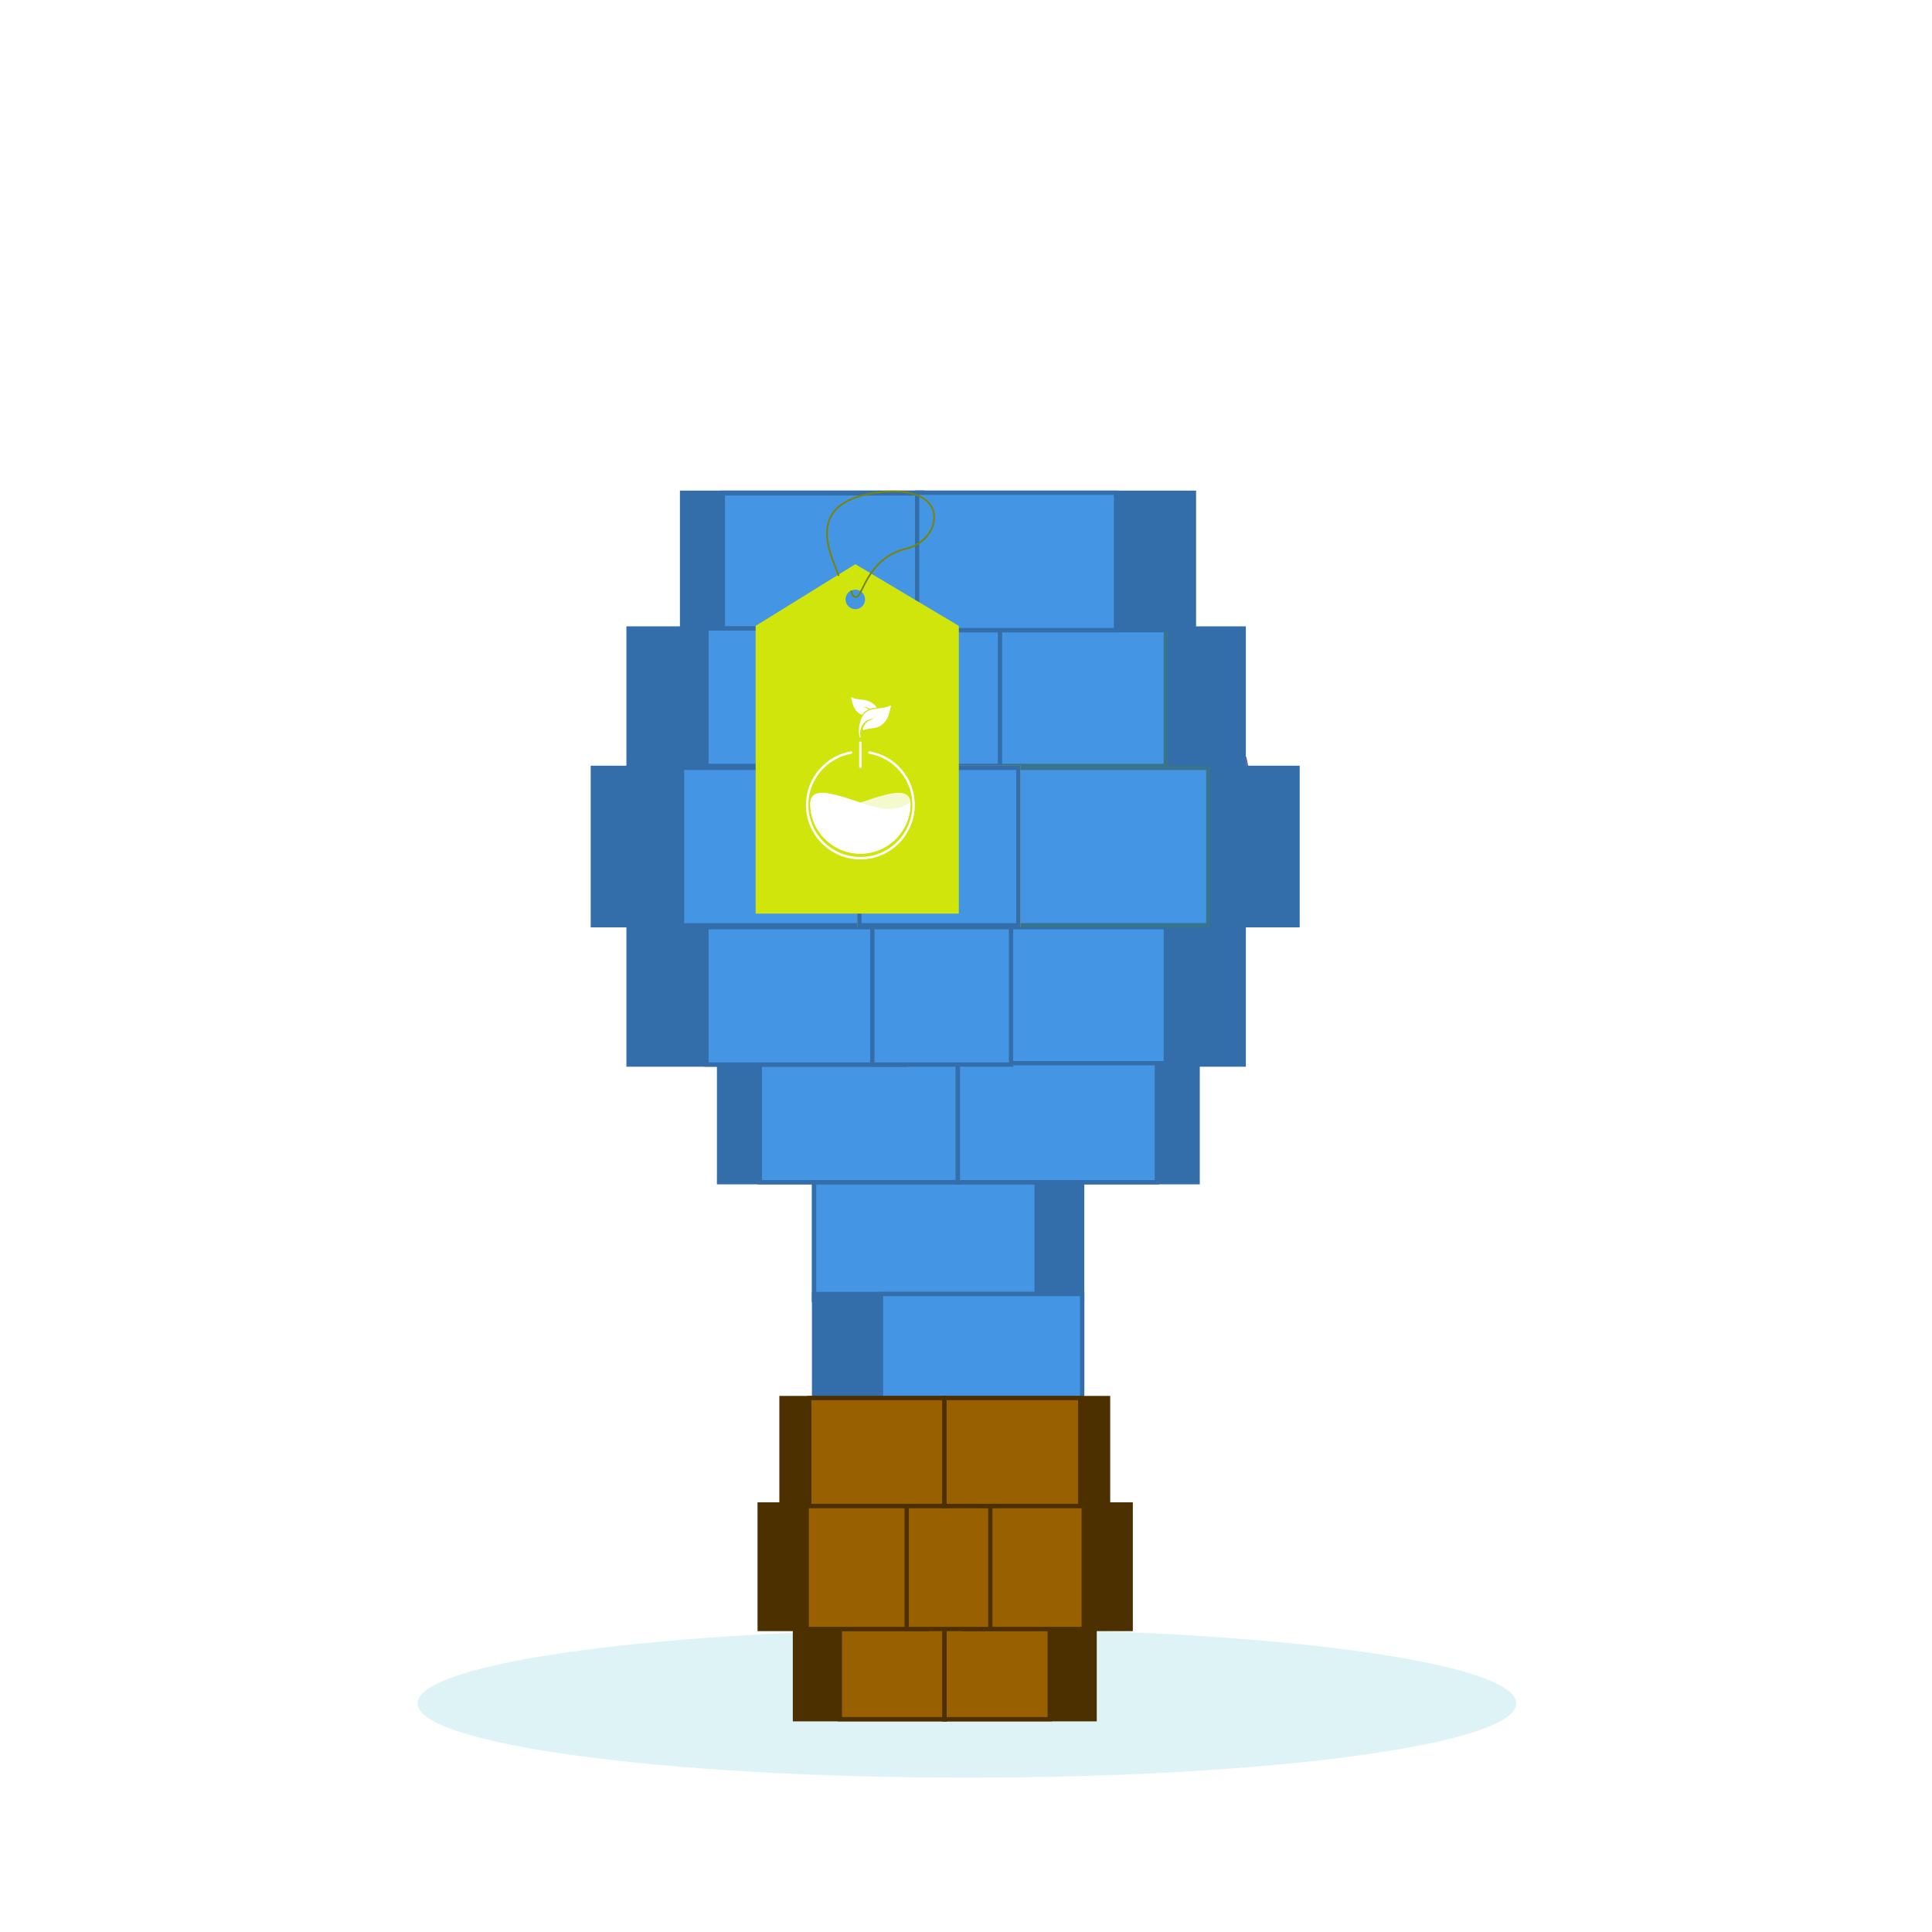
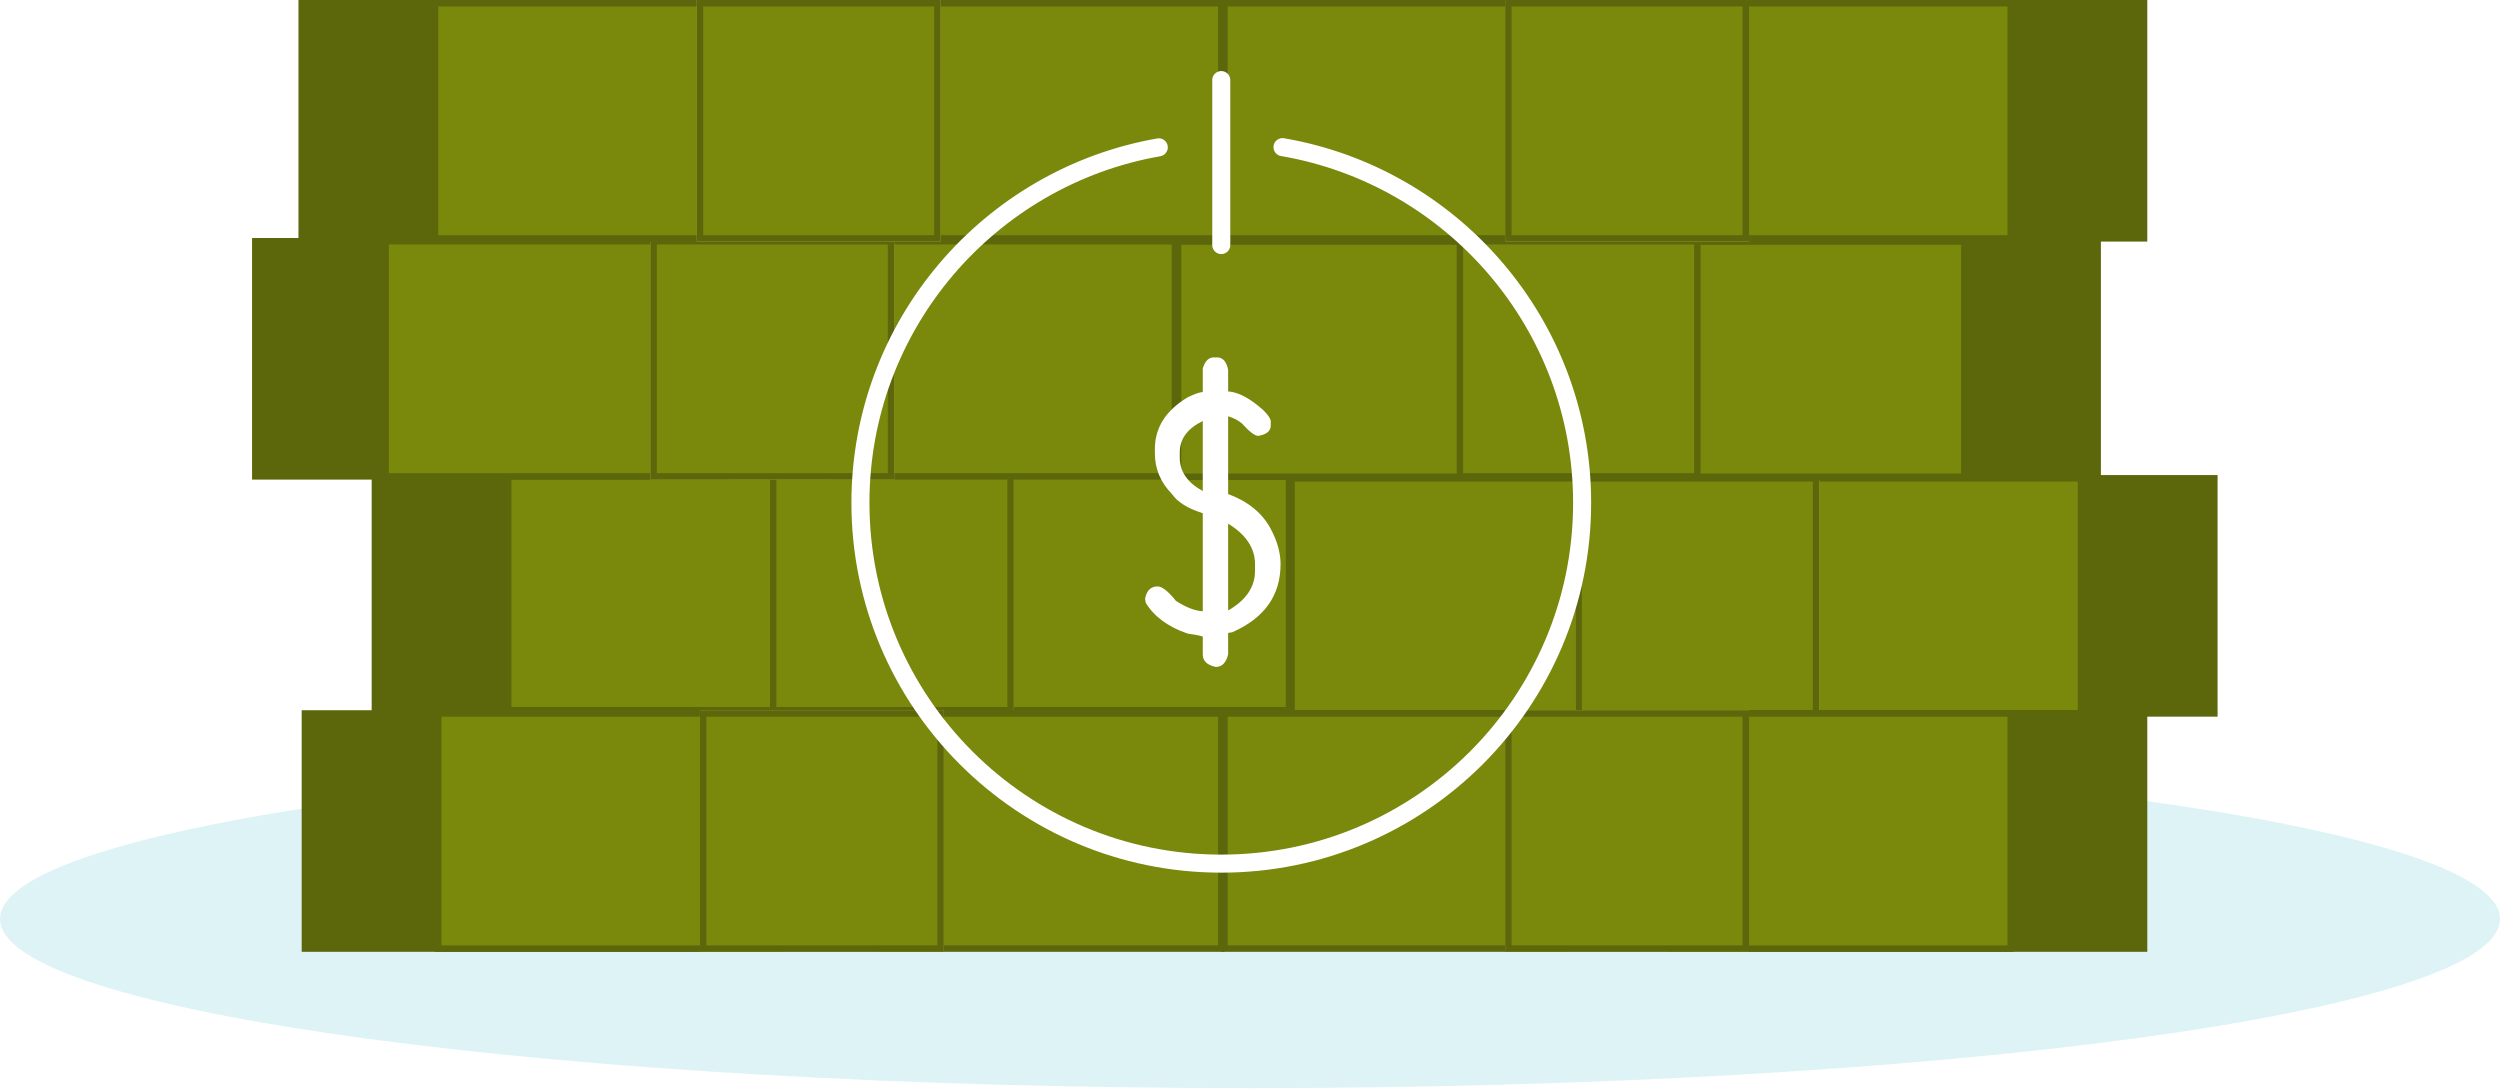
- <svg xmlns="http://www.w3.org/2000/svg" style="isolation:isolate" viewBox="0 0 600 600" width="600pt" height="600pt">
+ <svg xmlns="http://www.w3.org/2000/svg" style="isolation:isolate" viewBox="767 303.169 519.614 226.16" width="519.614pt" height="226.16pt">
  <defs>
-     <clipPath id="_clipPath_QlhQONmBJKr8RczPfuKHlnU9fPhlBUNI">
-       <rect width="600" height="600" />
+     <clipPath id="_clipPath_cwhJXPzHiC240OTmLHxCiZhlUUTUg30S">
+       <rect x="767" y="303.169" width="519.614" height="226.16" />
    </clipPath>
  </defs>
-   <g clip-path="url(#_clipPath_QlhQONmBJKr8RczPfuKHlnU9fPhlBUNI)">
-     <path d=" M 300.287 552.073 C 206.071 552.073 129.695 541.736 129.695 528.984 C 129.695 516.231 206.071 505.895 300.287 505.895 C 394.5 505.895 470.879 516.231 470.879 528.984 C 470.879 541.736 394.5 552.073 300.287 552.073" fill="rgb(221,243,246)" />
-     <path d=" M 324.375 242.405 L 388.583 242.405 L 387.085 235.043 L 322.877 235.043 L 324.375 242.405 Z " fill="rgb(108,98,183)" />
-     <path d=" M 348.76 189.032 L 284.552 189.032 L 286.045 181.668 L 350.252 181.668 L 348.76 189.032 Z " fill="rgb(135,129,200)" />
-     <path d=" M 337.913 242.405 L 273.705 242.405 L 275.203 235.043 L 339.411 235.043 L 337.913 242.405 Z " fill="rgb(135,129,200)" />
-     <path d=" M 327.069 295.781 L 262.863 295.781 L 264.36 288.42 L 328.564 288.42 L 327.069 295.781 Z " fill="rgb(135,129,200)" />
-     <path d=" M 316.228 349.157 L 252.019 349.157 L 253.516 341.797 L 317.728 341.797 L 316.228 349.157 Z " fill="rgb(135,129,200)" />
-     <path d=" M 336.075 383.447 L 336.075 403.688 L 252.823 403.688 L 252.823 366.725 L 336.075 366.725 L 336.075 383.447 Z " fill="rgb(51,110,170)" />
-     <path d=" M 253.489 403.021 L 335.408 403.021 L 335.408 367.392 L 253.489 367.392 L 253.489 403.021 Z  M 336.741 404.355 L 252.156 404.355 L 252.156 366.059 L 336.741 366.059 L 336.741 404.355 Z " fill="rgb(51,110,170)" />
-     <path d=" M 321.921 403.688 L 252.823 403.688 L 252.823 366.725 L 321.921 366.725 L 321.921 403.688 Z " fill="rgb(69,149,229)" />
-     <path d=" M 253.489 403.021 L 321.255 403.021 L 321.255 367.392 L 253.489 367.392 L 253.489 403.021 Z  M 322.588 404.355 L 252.156 404.355 L 252.156 366.059 L 322.588 366.059 L 322.588 404.355 Z " fill="rgb(51,110,170)" />
-     <path d=" M 223.311 367.148 L 297.775 367.148 L 297.775 330.187 L 223.311 330.187 L 223.311 367.148 Z " fill="rgb(51,110,170)" />
-     <path d=" M 223.977 366.481 L 297.108 366.481 L 297.108 330.853 L 223.977 330.853 L 223.977 366.481 Z  M 298.441 367.815 L 222.644 367.815 L 222.644 329.52 L 298.441 329.52 L 298.441 367.815 Z " fill="rgb(51,110,170)" />
-     <path d=" M 235.971 367.148 L 297.775 367.148 L 297.775 330.187 L 235.971 330.187 L 235.971 367.148 Z " fill="rgb(69,149,229)" />
-     <path d=" M 236.637 366.481 L 297.108 366.481 L 297.108 330.853 L 236.637 330.853 L 236.637 366.481 Z  M 298.441 367.815 L 235.304 367.815 L 235.304 329.52 L 298.441 329.52 L 298.441 367.815 Z " fill="rgb(51,110,170)" />
-     <path d=" M 195.204 330.609 L 281.165 330.609 L 281.165 287.94 L 195.204 287.94 L 195.204 330.609 Z " fill="rgb(51,110,170)" />
-     <path d=" M 195.871 329.943 L 280.499 329.943 L 280.499 288.607 L 195.871 288.607 L 195.871 329.943 Z  M 281.832 331.276 L 194.537 331.276 L 194.537 287.273 L 281.832 287.273 L 281.832 331.276 Z " fill="rgb(51,110,170)" />
-     <path d=" M 219.397 330.609 L 281.165 330.609 L 281.165 287.94 L 219.397 287.94 L 219.397 330.609 Z " fill="rgb(69,149,229)" />
-     <path d=" M 220.064 329.943 L 280.499 329.943 L 280.499 288.607 L 220.064 288.607 L 220.064 329.943 Z  M 281.832 331.276 L 218.731 331.276 L 218.731 287.273 L 281.832 287.273 L 281.832 331.276 Z " fill="rgb(51,110,170)" />
-     <path d=" M 386.247 330.609 L 300.287 330.609 L 300.287 287.94 L 386.247 287.94 L 386.247 330.609" fill="rgb(51,110,170)" />
-     <path d=" M 300.953 329.943 L 385.58 329.943 L 385.58 288.607 L 300.953 288.607 L 300.953 329.943 Z  M 386.913 331.276 L 299.62 331.276 L 299.62 287.273 L 386.913 287.273 L 386.913 331.276 Z " fill="rgb(51,110,170)" />
-     <path d=" M 362.053 330.609 L 300.287 330.609 L 300.287 287.94 L 362.053 287.94 L 362.053 330.609 Z " fill="rgb(69,149,229)" />
-     <path d=" M 300.953 329.943 L 361.387 329.943 L 361.387 288.607 L 300.953 288.607 L 300.953 329.943 Z  M 362.72 331.276 L 299.62 331.276 L 299.62 287.273 L 362.72 287.273 L 362.72 331.276 Z " fill="rgb(51,110,170)" />
-     <path d=" M 371.939 367.148 L 297.475 367.148 L 297.475 330.187 L 371.939 330.187 L 371.939 367.148 Z " fill="rgb(51,110,170)" />
-     <path d=" M 298.141 366.481 L 371.272 366.481 L 371.272 330.853 L 298.141 330.853 L 298.141 366.481 Z  M 372.605 367.815 L 296.808 367.815 L 296.808 329.52 L 372.605 329.52 L 372.605 367.815 Z " fill="rgb(51,110,170)" />
-     <path d=" M 359.277 367.148 L 297.475 367.148 L 297.475 330.187 L 359.277 330.187 L 359.277 367.148 Z " fill="rgb(69,149,229)" />
-     <path d=" M 298.141 366.481 L 358.611 366.481 L 358.611 330.853 L 298.141 330.853 L 298.141 366.481 Z  M 359.944 367.815 L 296.808 367.815 L 296.808 329.52 L 359.944 329.52 L 359.944 367.815 Z " fill="rgb(51,110,170)" />
-     <path d=" M 211.825 195.597 L 286.289 195.597 L 286.289 153.126 L 211.825 153.126 L 211.825 195.597 Z " fill="rgb(51,110,170)" />
-     <path d=" M 285.623 194.831 L 212.492 194.831 L 212.492 153.892 L 285.623 153.892 L 285.623 194.831 Z  M 211.159 196.363 L 286.956 196.363 L 286.956 152.36 L 211.159 152.36 L 211.159 196.363 Z " fill="rgb(51,110,170)" />
-     <path d=" M 224.487 195.597 L 286.289 195.597 L 286.289 153.126 L 224.487 153.126 L 224.487 195.597 Z " fill="rgb(69,149,229)" />
-     <path d=" M 285.623 194.831 L 225.153 194.831 L 225.153 153.892 L 285.623 153.892 L 285.623 194.831 Z  M 223.82 196.363 L 286.956 196.363 L 286.956 152.36 L 223.82 152.36 L 223.82 196.363 Z " fill="rgb(51,110,170)" />
-     <path d=" M 270.901 330.609 L 313.981 330.609 L 313.981 287.94 L 270.901 287.94 L 270.901 330.609" fill="rgb(69,149,229)" />
-     <path d=" M 271.568 329.943 L 313.315 329.943 L 313.315 288.607 L 271.568 288.607 L 271.568 329.943 Z  M 314.648 331.276 L 270.235 331.276 L 270.235 287.273 L 314.648 287.273 L 314.648 331.276 Z " fill="rgb(51,110,170)" />
-     <path d=" M 246.88 533.917 L 293.503 533.917 L 293.503 500.416 L 246.88 500.416 L 246.88 533.917 Z " fill="rgb(77,48,0)" />
-     <path d=" M 247.547 533.251 L 292.836 533.251 L 292.836 501.083 L 247.547 501.083 L 247.547 533.251 Z  M 294.169 534.584 L 246.213 534.584 L 246.213 499.749 L 294.169 499.749 L 294.169 534.584 Z " fill="rgb(77,48,0)" />
-     <path d=" M 260.827 533.917 L 293.488 533.917 L 293.488 500.416 L 260.827 500.416 L 260.827 533.917 Z " fill="rgb(153,96,0)" />
-     <path d=" M 261.493 533.251 L 292.821 533.251 L 292.821 501.083 L 261.493 501.083 L 261.493 533.251 Z  M 294.155 534.584 L 260.16 534.584 L 260.16 499.749 L 294.155 499.749 L 294.155 534.584 Z " fill="rgb(77,48,0)" />
-     <path d=" M 339.939 533.917 L 293.315 533.917 L 293.315 500.416 L 339.939 500.416 L 339.939 533.917 Z " fill="rgb(77,48,0)" />
-     <path d=" M 293.981 533.251 L 339.272 533.251 L 339.272 501.083 L 293.981 501.083 L 293.981 533.251 Z  M 340.605 534.584 L 292.648 534.584 L 292.648 499.749 L 340.605 499.749 L 340.605 534.584 Z " fill="rgb(77,48,0)" />
-     <path d=" M 325.989 533.917 L 293.329 533.917 L 293.329 500.416 L 325.989 500.416 L 325.989 533.917 Z " fill="rgb(153,96,0)" />
-     <path d=" M 293.996 533.251 L 325.323 533.251 L 325.323 501.083 L 293.996 501.083 L 293.996 533.251 Z  M 326.656 534.584 L 292.663 534.584 L 292.663 499.749 L 326.656 499.749 L 326.656 534.584 Z " fill="rgb(77,48,0)" />
-     <path d=" M 235.927 505.895 L 287.769 505.895 L 287.769 467.221 L 235.927 467.221 L 235.927 505.895 Z " fill="rgb(77,48,0)" />
-     <path d=" M 236.593 505.228 L 287.103 505.228 L 287.103 467.888 L 236.593 467.888 L 236.593 505.228 Z  M 288.436 506.561 L 235.26 506.561 L 235.26 466.555 L 288.436 466.555 L 288.436 506.561 Z " fill="rgb(77,48,0)" />
-     <path d=" M 250.517 505.895 L 287.769 505.895 L 287.769 467.221 L 250.517 467.221 L 250.517 505.895 Z " fill="rgb(153,96,0)" />
-     <path d=" M 251.184 505.228 L 287.103 505.228 L 287.103 467.888 L 251.184 467.888 L 251.184 505.228 Z  M 288.436 506.561 L 249.851 506.561 L 249.851 466.555 L 288.436 466.555 L 288.436 506.561 Z " fill="rgb(77,48,0)" />
-     <path d=" M 351.148 505.895 L 299.303 505.895 L 299.303 467.221 L 351.148 467.221 L 351.148 505.895 Z " fill="rgb(77,48,0)" />
-     <path d=" M 299.969 505.228 L 350.481 505.228 L 350.481 467.888 L 299.969 467.888 L 299.969 505.228 Z  M 351.815 506.561 L 298.636 506.561 L 298.636 466.555 L 351.815 466.555 L 351.815 506.561 Z " fill="rgb(77,48,0)" />
-     <path d=" M 336.556 505.895 L 299.303 505.895 L 299.303 467.221 L 336.556 467.221 L 336.556 505.895 Z " fill="rgb(153,96,0)" />
-     <path d=" M 299.969 505.228 L 335.889 505.228 L 335.889 467.888 L 299.969 467.888 L 299.969 505.228 Z  M 337.223 506.561 L 298.636 506.561 L 298.636 466.555 L 337.223 466.555 L 337.223 506.561 Z " fill="rgb(77,48,0)" />
-     <path d=" M 281.58 505.895 L 307.561 505.895 L 307.561 467.221 L 281.58 467.221 L 281.58 505.895 Z " fill="rgb(153,96,0)" />
-     <path d=" M 282.247 505.228 L 306.895 505.228 L 306.895 467.888 L 282.247 467.888 L 282.247 505.228 Z  M 308.228 506.561 L 280.913 506.561 L 280.913 466.555 L 308.228 466.555 L 308.228 506.561 Z " fill="rgb(77,48,0)" />
-     <path d=" M 386.247 237.856 L 300.287 237.856 L 300.287 195.187 L 386.247 195.187 L 386.247 237.856" fill="rgb(51,110,170)" />
-     <path d=" M 300.953 237.189 L 385.58 237.189 L 385.58 195.853 L 300.953 195.853 L 300.953 237.189 Z  M 386.913 238.523 L 299.62 238.523 L 299.62 194.52 L 386.913 194.52 L 386.913 238.523 Z " fill="rgb(51,110,170)" />
-     <path d=" M 362.053 237.856 L 300.287 237.856 L 300.287 195.187 L 362.053 195.187 L 362.053 237.856 Z " fill="rgb(69,149,229)" />
-     <path d=" M 300.953 237.189 L 361.387 237.189 L 361.387 195.853 L 300.953 195.853 L 300.953 237.189 Z  M 362.72 238.523 L 299.62 238.523 L 299.62 194.52 L 362.72 194.52 L 362.72 238.523 Z " fill="rgb(57,116,142)" />
-     <path d=" M 195.204 237.856 L 281.165 237.856 L 281.165 195.187 L 195.204 195.187 L 195.204 237.856 Z " fill="rgb(51,110,170)" />
-     <path d=" M 195.871 237.189 L 280.499 237.189 L 280.499 195.853 L 195.871 195.853 L 195.871 237.189 Z  M 281.832 238.523 L 194.537 238.523 L 194.537 194.52 L 281.832 194.52 L 281.832 238.523 Z " fill="rgb(51,110,170)" />
-     <path d=" M 219.397 237.856 L 281.165 237.856 L 281.165 195.187 L 219.397 195.187 L 219.397 237.856 Z " fill="rgb(69,149,229)" />
-     <path d=" M 220.064 237.189 L 280.499 237.189 L 280.499 195.853 L 220.064 195.853 L 220.064 237.189 Z  M 281.832 238.523 L 218.731 238.523 L 218.731 194.52 L 281.832 194.52 L 281.832 238.523 Z " fill="rgb(51,110,170)" />
-     <path d=" M 310.548 237.856 L 267.469 237.856 L 267.469 195.187 L 310.548 195.187 L 310.548 237.856 Z " fill="rgb(69,149,229)" />
-     <path d=" M 268.136 237.189 L 309.881 237.189 L 309.881 195.853 L 268.136 195.853 L 268.136 237.189 Z  M 311.215 238.523 L 266.803 238.523 L 266.803 194.52 L 311.215 194.52 L 311.215 238.523 Z " fill="rgb(51,110,170)" />
-     <path d=" M 370.788 195.696 L 284.828 195.696 L 284.828 153.027 L 370.788 153.027 L 370.788 195.696 Z " fill="rgb(51,110,170)" />
-     <path d=" M 285.495 195.029 L 370.121 195.029 L 370.121 153.693 L 285.495 153.693 L 285.495 195.029 Z  M 371.455 196.363 L 284.161 196.363 L 284.161 152.36 L 371.455 152.36 L 371.455 196.363 Z " fill="rgb(51,110,170)" />
-     <path d=" M 346.596 195.696 L 284.828 195.696 L 284.828 153.027 L 346.596 153.027 L 346.596 195.696 Z " fill="rgb(69,149,229)" />
-     <path d=" M 285.495 195.029 L 345.929 195.029 L 345.929 153.693 L 285.495 153.693 L 285.495 195.029 Z  M 347.263 196.363 L 284.161 196.363 L 284.161 152.36 L 347.263 152.36 L 347.263 196.363 Z " fill="rgb(51,110,170)" />
-     <path d=" M 402.963 287.337 L 304.489 287.337 L 304.489 238.459 L 402.963 238.459 L 402.963 287.337" fill="rgb(51,110,170)" />
-     <path d=" M 305.156 286.671 L 402.296 286.671 L 402.296 239.125 L 305.156 239.125 L 305.156 286.671 Z  M 403.629 288.004 L 303.823 288.004 L 303.823 237.792 L 403.629 237.792 L 403.629 288.004 Z " fill="rgb(51,110,170)" />
-     <path d=" M 375.247 287.337 L 304.489 287.337 L 304.489 238.459 L 375.247 238.459 L 375.247 287.337 Z " fill="rgb(69,149,229)" />
-     <path d=" M 305.156 286.671 L 374.58 286.671 L 374.58 239.125 L 305.156 239.125 L 305.156 286.671 Z  M 375.913 288.004 L 303.823 288.004 L 303.823 237.792 L 375.913 237.792 L 375.913 288.004 Z " fill="rgb(57,116,142)" />
-     <path d=" M 184.111 287.337 L 282.584 287.337 L 282.584 238.459 L 184.111 238.459 L 184.111 287.337 Z " fill="rgb(51,110,170)" />
-     <path d=" M 184.777 286.671 L 281.917 286.671 L 281.917 239.125 L 184.777 239.125 L 184.777 286.671 Z  M 283.251 288.004 L 183.444 288.004 L 183.444 237.792 L 283.251 237.792 L 283.251 288.004 Z " fill="rgb(51,110,170)" />
-     <path d=" M 211.825 287.337 L 282.584 287.337 L 282.584 238.459 L 211.825 238.459 L 211.825 287.337 Z " fill="rgb(69,149,229)" />
-     <path d=" M 212.492 286.671 L 281.917 286.671 L 281.917 239.125 L 212.492 239.125 L 212.492 286.671 Z  M 283.251 288.004 L 211.159 288.004 L 211.159 237.792 L 283.251 237.792 L 283.251 288.004 Z " fill="rgb(51,110,170)" />
-     <path d=" M 316.244 287.337 L 266.895 287.337 L 266.895 238.459 L 316.244 238.459 L 316.244 287.337 Z " fill="rgb(251,200,68)" />
-     <path d=" M 267.561 286.671 L 315.577 286.671 L 315.577 239.125 L 267.561 239.125 L 267.561 286.671 Z  M 316.911 288.004 L 266.228 288.004 L 266.228 237.792 L 316.911 237.792 L 316.911 288.004 Z " fill="rgb(219,178,77)" />
-     <path d=" M 316.244 287.337 L 266.895 287.337 L 266.895 238.459 L 316.244 238.459 L 316.244 287.337 Z " fill="rgb(69,149,229)" />
-     <path d=" M 267.561 286.671 L 315.577 286.671 L 315.577 239.125 L 267.561 239.125 L 267.561 286.671 Z  M 316.911 288.004 L 266.228 288.004 L 266.228 237.792 L 316.911 237.792 L 316.911 288.004 Z " fill="rgb(51,110,170)" />
-     <path d=" M 252.823 438.82 L 336.075 438.82 L 336.075 401.86 L 252.823 401.86 L 252.823 438.82 Z " fill="rgb(51,110,170)" />
-     <path d=" M 253.489 438.153 L 335.408 438.153 L 335.408 402.527 L 253.489 402.527 L 253.489 438.153 Z  M 336.741 439.487 L 252.156 439.487 L 252.156 401.193 L 336.741 401.193 L 336.741 439.487 Z " fill="rgb(51,110,170)" />
-     <path d=" M 273.581 438.82 L 336.075 438.82 L 336.075 401.86 L 273.581 401.86 L 273.581 438.82 Z " fill="rgb(69,149,229)" />
-     <path d=" M 274.248 438.153 L 335.408 438.153 L 335.408 402.527 L 274.248 402.527 L 274.248 438.153 Z  M 336.741 439.487 L 272.915 439.487 L 272.915 401.193 L 336.741 401.193 L 336.741 439.487 Z " fill="rgb(51,110,170)" />
-     <path d=" M 242.697 467.683 L 293.511 467.683 L 293.511 434.183 L 242.697 434.183 L 242.697 467.683 Z " fill="rgb(77,48,0)" />
-     <path d=" M 243.364 467.016 L 292.844 467.016 L 292.844 434.849 L 243.364 434.849 L 243.364 467.016 Z  M 294.177 468.349 L 242.031 468.349 L 242.031 433.516 L 294.177 433.516 L 294.177 468.349 Z " fill="rgb(77,48,0)" />
-     <path d=" M 251.336 467.683 L 293.511 467.683 L 293.511 434.183 L 251.336 434.183 L 251.336 467.683 Z " fill="rgb(153,96,0)" />
-     <path d=" M 252.003 467.016 L 292.844 467.016 L 292.844 434.849 L 252.003 434.849 L 252.003 467.016 Z  M 294.177 468.349 L 250.669 468.349 L 250.669 433.516 L 294.177 433.516 L 294.177 468.349 Z " fill="rgb(77,48,0)" />
-     <path d=" M 344.119 467.683 L 293.307 467.683 L 293.307 434.183 L 344.119 434.183 L 344.119 467.683 Z " fill="rgb(77,48,0)" />
-     <path d=" M 293.973 467.016 L 343.452 467.016 L 343.452 434.849 L 293.973 434.849 L 293.973 467.016 Z  M 344.785 468.349 L 292.64 468.349 L 292.64 433.516 L 344.785 433.516 L 344.785 468.349 Z " fill="rgb(77,48,0)" />
-     <path d=" M 335.481 467.683 L 293.307 467.683 L 293.307 434.183 L 335.481 434.183 L 335.481 467.683 Z " fill="rgb(153,96,0)" />
-     <path d=" M 293.973 467.016 L 334.815 467.016 L 334.815 434.849 L 293.973 434.849 L 293.973 467.016 Z  M 336.148 468.349 L 292.64 468.349 L 292.64 433.516 L 336.148 433.516 L 336.148 468.349 Z " fill="rgb(77,48,0)" />
-     <path d=" M 265.623 189.185 C 263.951 189.185 262.589 187.828 262.589 186.156 C 262.589 185.343 262.91 184.605 263.43 184.061 C 263.983 183.483 264.762 183.123 265.623 183.123 C 267.294 183.123 268.656 184.479 268.656 186.156 C 268.656 187.828 267.294 189.185 265.623 189.185 Z  M 265.633 175.213 L 234.668 194.375 L 234.668 283.726 L 297.775 283.726 L 297.775 194.375 L 265.633 175.213 Z " fill="rgb(207,229,11)" />
-     <path d=" M 264.066 183.467 C 264.069 183.478 264.162 183.988 264.4 184.519 C 264.52 184.785 264.675 185.057 264.888 185.278 C 265.099 185.496 265.388 185.667 265.735 185.666 C 265.986 185.666 266.25 185.578 266.517 185.402 C 266.783 185.22 266.986 184.912 267.227 184.493 C 267.642 183.76 268.128 182.675 268.785 181.414 C 269.769 179.525 271.13 177.248 273.152 175.238 C 275.176 173.228 277.856 171.484 281.502 170.648 C 286.794 169.431 290.377 164.946 290.384 160.671 C 290.387 158.513 289.451 156.409 287.372 154.874 C 285.295 153.337 282.099 152.361 277.564 152.36 C 276.09 152.36 274.473 152.463 272.706 152.685 C 266.394 153.479 262.363 155.223 259.899 157.525 C 257.434 159.827 256.573 162.682 256.576 165.583 C 256.579 170.535 259.035 175.682 260.244 178.914 L 260.727 178.733 C 259.501 175.471 257.088 170.37 257.092 165.583 C 257.095 162.777 257.905 160.1 260.252 157.902 C 262.6 155.705 266.521 153.982 272.771 153.197 C 274.519 152.978 276.114 152.876 277.564 152.876 C 282.026 152.876 285.112 153.841 287.065 155.289 C 289.019 156.738 289.865 158.66 289.868 160.671 C 289.876 164.656 286.46 168.988 281.387 170.145 C 275.675 171.452 272.234 174.956 270.048 178.236 C 268.954 179.876 268.169 181.464 267.564 182.697 C 267.261 183.313 267.003 183.842 266.779 184.238 C 266.558 184.635 266.352 184.899 266.234 184.971 C 266.027 185.106 265.864 185.15 265.735 185.15 C 265.559 185.149 265.41 185.072 265.258 184.917 C 265.031 184.688 264.848 184.296 264.736 183.965 C 264.679 183.799 264.638 183.649 264.611 183.541 C 264.598 183.487 264.588 183.444 264.582 183.415 L 264.574 183.372 L 264.066 183.467" fill="rgb(119,132,4)" />
+   <g clip-path="url(#_clipPath_cwhJXPzHiC240OTmLHxCiZhlUUTUg30S)">
+     <path d=" M 1026.807 529.329 C 883.319 529.329 767 513.585 767 494.164 C 767 474.741 883.319 459 1026.807 459 C 1170.292 459 1286.614 474.741 1286.614 494.164 C 1286.614 513.585 1170.292 529.329 1026.807 529.329" fill="rgb(221,243,246)" />
+     <path d=" M 1036.051 450.788 L 965.294 450.788 L 965.294 401.909 L 1036.051 401.909 L 1036.051 450.788 Z " fill="rgb(122,136,12)" />
+     <path d=" M 965.961 450.121 L 1035.385 450.121 L 1035.385 402.576 L 965.961 402.576 L 965.961 450.121 Z  M 1036.718 451.455 L 964.627 451.455 L 964.627 401.243 L 1036.718 401.243 L 1036.718 451.455 Z " fill="rgb(92,102,10)" />
+     <path d=" M 844.915 450.788 L 943.389 450.788 L 943.389 401.909 L 844.915 401.909 L 844.915 450.788 Z " fill="rgb(92,102,10)" />
+     <path d=" M 845.582 450.121 L 942.722 450.121 L 942.722 402.576 L 845.582 402.576 L 845.582 450.121 Z  M 944.055 451.455 L 844.249 451.455 L 844.249 401.243 L 944.055 401.243 L 944.055 451.455 Z " fill="rgb(92,102,10)" />
+     <path d=" M 872.63 450.788 L 943.389 450.788 L 943.389 401.909 L 872.63 401.909 L 872.63 450.788 Z " fill="rgb(122,136,12)" />
+     <path d=" M 873.297 450.121 L 942.722 450.121 L 942.722 402.576 L 873.297 402.576 L 873.297 450.121 Z  M 944.055 451.455 L 871.963 451.455 L 871.963 401.243 L 944.055 401.243 L 944.055 451.455 Z " fill="rgb(92,102,10)" />
+     <path d=" M 977.049 450.788 L 927.699 450.788 L 927.699 401.909 L 977.049 401.909 L 977.049 450.788 Z " fill="rgb(251,200,68)" />
+     <path d=" M 928.366 450.121 L 976.382 450.121 L 976.382 402.576 L 928.366 402.576 L 928.366 450.121 Z  M 977.715 451.455 L 927.033 451.455 L 927.033 401.243 L 977.715 401.243 L 977.715 451.455 Z " fill="rgb(219,178,77)" />
+     <path d=" M 977.049 450.788 L 927.699 450.788 L 927.699 401.909 L 977.049 401.909 L 977.049 450.788 Z " fill="rgb(122,136,12)" />
+     <path d=" M 928.366 450.121 L 976.382 450.121 L 976.382 402.576 L 928.366 402.576 L 928.366 450.121 Z  M 977.715 451.455 L 927.033 451.455 L 927.033 401.243 L 977.715 401.243 L 977.715 451.455 Z " fill="rgb(92,102,10)" />
+     <path d=" M 1021.503 500.333 L 950.746 500.333 L 950.746 451.455 L 1021.503 451.455 L 1021.503 500.333 Z " fill="rgb(122,136,12)" />
+     <path d=" M 950.746 499.667 L 1020.17 499.667 L 1020.17 452.121 L 950.746 452.121 L 950.746 499.667 Z  M 1021.503 501 L 949.413 501 L 949.413 450.788 L 1021.503 450.788 L 1021.503 501 Z " fill="rgb(92,102,10)" />
+     <path d=" M 830.367 500.333 L 928.841 500.333 L 928.841 451.455 L 830.367 451.455 L 830.367 500.333 Z " fill="rgb(92,102,10)" />
+     <path d=" M 831.034 499.667 L 928.174 499.667 L 928.174 452.121 L 831.034 452.121 L 831.034 499.667 Z  M 929.507 501 L 829.701 501 L 829.701 450.788 L 929.507 450.788 L 929.507 501 Z " fill="rgb(92,102,10)" />
+     <path d=" M 858.082 500.333 L 928.841 500.333 L 928.841 451.455 L 858.082 451.455 L 858.082 500.333 Z " fill="rgb(122,136,12)" />
+     <path d=" M 858.749 499.667 L 928.174 499.667 L 928.174 452.121 L 858.749 452.121 L 858.749 499.667 Z  M 929.507 501 L 857.415 501 L 857.415 450.788 L 929.507 450.788 L 929.507 501 Z " fill="rgb(92,102,10)" />
+     <path d=" M 962.501 500.333 L 913.151 500.333 L 913.151 451.455 L 962.501 451.455 L 962.501 500.333 Z " fill="rgb(251,200,68)" />
+     <path d=" M 913.818 499.667 L 961.834 499.667 L 961.834 452.121 L 913.818 452.121 L 913.818 499.667 Z  M 963.167 501 L 912.485 501 L 912.485 450.788 L 963.167 450.788 L 963.167 501 Z " fill="rgb(219,178,77)" />
+     <path d=" M 962.501 500.333 L 913.151 500.333 L 913.151 451.455 L 962.501 451.455 L 962.501 500.333 Z " fill="rgb(122,136,12)" />
+     <path d=" M 913.818 499.667 L 961.834 499.667 L 961.834 452.121 L 913.818 452.121 L 913.818 499.667 Z  M 963.167 501 L 912.485 501 L 912.485 450.788 L 963.167 450.788 L 963.167 501 Z " fill="rgb(92,102,10)" />
+     <path d=" M 1011.191 353.307 L 940.434 353.307 L 940.434 402.185 L 1011.191 402.185 L 1011.191 353.307 Z " fill="rgb(122,136,12)" />
+     <path d=" M 941.101 353.973 L 1010.525 353.973 L 1010.525 401.519 L 941.101 401.519 L 941.101 353.973 Z  M 1011.858 352.64 L 939.767 352.64 L 939.767 402.852 L 1011.858 402.852 L 1011.858 352.64 Z " fill="rgb(92,102,10)" />
+     <path d=" M 820.055 353.307 L 918.529 353.307 L 918.529 402.185 L 820.055 402.185 L 820.055 353.307 Z " fill="rgb(92,102,10)" />
+     <path d=" M 820.722 353.973 L 917.862 353.973 L 917.862 401.519 L 820.722 401.519 L 820.722 353.973 Z  M 919.195 352.64 L 819.389 352.64 L 819.389 402.852 L 919.195 402.852 L 919.195 352.64 Z " fill="rgb(92,102,10)" />
+     <path d=" M 847.77 353.307 L 918.529 353.307 L 918.529 402.185 L 847.77 402.185 L 847.77 353.307 Z " fill="rgb(122,136,12)" />
+     <path d=" M 847.77 353.973 L 917.195 353.973 L 917.195 401.519 L 847.77 401.519 L 847.77 353.973 Z  M 918.529 352.64 L 846.437 352.64 L 846.437 402.852 L 918.529 402.852 L 918.529 352.64 Z " fill="rgb(92,102,10)" />
+     <path d=" M 952.189 353.307 L 902.839 353.307 L 902.839 402.185 L 952.189 402.185 L 952.189 353.307 Z " fill="rgb(251,200,68)" />
+     <path d=" M 903.506 353.973 L 951.522 353.973 L 951.522 401.519 L 903.506 401.519 L 903.506 353.973 Z  M 952.855 352.64 L 902.173 352.64 L 902.173 402.852 L 952.855 402.852 L 952.855 352.64 Z " fill="rgb(219,178,77)" />
+     <path d=" M 952.189 353.307 L 902.839 353.307 L 902.839 402.185 L 952.189 402.185 L 952.189 353.307 Z " fill="rgb(122,136,12)" />
+     <path d=" M 903.506 353.973 L 951.522 353.973 L 951.522 401.519 L 903.506 401.519 L 903.506 353.973 Z  M 952.855 352.64 L 902.173 352.64 L 902.173 402.852 L 952.855 402.852 L 952.855 352.64 Z " fill="rgb(92,102,10)" />
+     <path d=" M 1020.837 303.835 L 950.079 303.835 L 950.079 352.714 L 1020.837 352.714 L 1020.837 303.835 Z " fill="rgb(122,136,12)" />
+     <path d=" M 950.746 304.502 L 1020.17 304.502 L 1020.17 352.047 L 950.746 352.047 L 950.746 304.502 Z  M 1021.503 303.169 L 949.413 303.169 L 949.413 353.381 L 1021.503 353.381 L 1021.503 303.169 Z " fill="rgb(92,102,10)" />
+     <path d=" M 829.701 303.835 L 928.174 303.835 L 928.174 352.714 L 829.701 352.714 L 829.701 303.835 Z " fill="rgb(92,102,10)" />
+     <path d=" M 830.367 304.502 L 927.507 304.502 L 927.507 352.047 L 830.367 352.047 L 830.367 304.502 Z  M 928.841 303.169 L 829.034 303.169 L 829.034 353.381 L 928.841 353.381 L 928.841 303.169 Z " fill="rgb(92,102,10)" />
+     <path d=" M 857.415 303.835 L 928.174 303.835 L 928.174 352.714 L 857.415 352.714 L 857.415 303.835 Z " fill="rgb(122,136,12)" />
+     <path d=" M 858.082 304.502 L 927.507 304.502 L 927.507 352.047 L 858.082 352.047 L 858.082 304.502 Z  M 928.841 303.169 L 856.749 303.169 L 856.749 353.381 L 928.841 353.381 L 928.841 303.169 Z " fill="rgb(92,102,10)" />
+     <path d=" M 961.834 303.835 L 912.485 303.835 L 912.485 352.714 L 961.834 352.714 L 961.834 303.835 Z " fill="rgb(251,200,68)" />
+     <path d=" M 913.151 304.502 L 961.167 304.502 L 961.167 352.047 L 913.151 352.047 L 913.151 304.502 Z  M 962.501 303.169 L 911.818 303.169 L 911.818 353.381 L 962.501 353.381 L 962.501 303.169 Z " fill="rgb(219,178,77)" />
+     <path d=" M 961.834 303.835 L 912.485 303.835 L 912.485 352.714 L 961.834 352.714 L 961.834 303.835 Z " fill="rgb(122,136,12)" />
+     <path d=" M 913.151 304.502 L 961.167 304.502 L 961.167 352.047 L 913.151 352.047 L 913.151 304.502 Z  M 962.501 303.169 L 911.818 303.169 L 911.818 353.381 L 962.501 353.381 L 962.501 303.169 Z " fill="rgb(92,102,10)" />
+     <path d=" M 1036.111 451.455 L 1106.869 451.455 L 1106.869 402.576 L 1036.111 402.576 L 1036.111 451.455 Z " fill="rgb(122,136,12)" />
+     <path d=" M 1105.005 450.788 L 1035.581 450.788 L 1035.581 403.243 L 1105.005 403.243 L 1105.005 450.788 Z  M 1034.247 452.121 L 1106.338 452.121 L 1106.338 401.909 L 1034.247 401.909 L 1034.247 452.121 Z " fill="rgb(92,102,10)" />
+     <path d=" M 1227.247 451.455 L 1128.774 451.455 L 1128.774 402.576 L 1227.247 402.576 L 1227.247 451.455 Z " fill="rgb(92,102,10)" />
+     <path d=" M 1226.581 450.788 L 1129.441 450.788 L 1129.441 403.243 L 1226.581 403.243 L 1226.581 450.788 Z  M 1128.107 452.121 L 1227.914 452.121 L 1227.914 401.909 L 1128.107 401.909 L 1128.107 452.121 Z " fill="rgb(92,102,10)" />
+     <path d=" M 1199.533 451.455 L 1128.774 451.455 L 1128.774 402.576 L 1199.533 402.576 L 1199.533 451.455 Z " fill="rgb(122,136,12)" />
+     <path d=" M 1198.866 450.788 L 1129.441 450.788 L 1129.441 403.243 L 1198.866 403.243 L 1198.866 450.788 Z  M 1128.107 452.121 L 1200.199 452.121 L 1200.199 401.909 L 1128.107 401.909 L 1128.107 452.121 Z " fill="rgb(92,102,10)" />
+     <path d=" M 1095.114 451.455 L 1144.463 451.455 L 1144.463 402.576 L 1095.114 402.576 L 1095.114 451.455 Z " fill="rgb(251,200,68)" />
+     <path d=" M 1143.797 450.788 L 1095.781 450.788 L 1095.781 403.243 L 1143.797 403.243 L 1143.797 450.788 Z  M 1094.447 452.121 L 1145.13 452.121 L 1145.13 401.909 L 1094.447 401.909 L 1094.447 452.121 Z " fill="rgb(219,178,77)" />
+     <path d=" M 1095.114 451.455 L 1144.463 451.455 L 1144.463 402.576 L 1095.114 402.576 L 1095.114 451.455 Z " fill="rgb(122,136,12)" />
+     <path d=" M 1143.797 450.788 L 1095.781 450.788 L 1095.781 403.243 L 1143.797 403.243 L 1143.797 450.788 Z  M 1094.447 452.121 L 1145.13 452.121 L 1145.13 401.909 L 1094.447 401.909 L 1094.447 452.121 Z " fill="rgb(92,102,10)" />
+     <path d=" M 1021.503 500.333 L 1092.261 500.333 L 1092.261 451.455 L 1021.503 451.455 L 1021.503 500.333 Z " fill="rgb(122,136,12)" />
+     <path d=" M 1091.594 499.667 L 1022.17 499.667 L 1022.17 452.121 L 1091.594 452.121 L 1091.594 499.667 Z  M 1020.837 501 L 1092.927 501 L 1092.927 450.788 L 1020.837 450.788 L 1020.837 501 Z " fill="rgb(92,102,10)" />
+     <path d=" M 1212.639 500.333 L 1114.166 500.333 L 1114.166 451.455 L 1212.639 451.455 L 1212.639 500.333 Z " fill="rgb(92,102,10)" />
+     <path d=" M 1211.973 499.667 L 1114.833 499.667 L 1114.833 452.121 L 1211.973 452.121 L 1211.973 499.667 Z  M 1113.499 501 L 1213.306 501 L 1213.306 450.788 L 1113.499 450.788 L 1113.499 501 Z " fill="rgb(92,102,10)" />
+     <path d=" M 1184.925 500.333 L 1114.166 500.333 L 1114.166 451.455 L 1184.925 451.455 L 1184.925 500.333 Z " fill="rgb(122,136,12)" />
+     <path d=" M 1184.258 499.667 L 1114.833 499.667 L 1114.833 452.121 L 1184.258 452.121 L 1184.258 499.667 Z  M 1113.499 501 L 1185.591 501 L 1185.591 450.788 L 1113.499 450.788 L 1113.499 501 Z " fill="rgb(92,102,10)" />
+     <path d=" M 1080.506 500.333 L 1129.855 500.333 L 1129.855 451.455 L 1080.506 451.455 L 1080.506 500.333 Z " fill="rgb(251,200,68)" />
+     <path d=" M 1129.189 499.667 L 1081.173 499.667 L 1081.173 452.121 L 1129.189 452.121 L 1129.189 499.667 Z  M 1079.839 501 L 1130.522 501 L 1130.522 450.788 L 1079.839 450.788 L 1079.839 501 Z " fill="rgb(219,178,77)" />
+     <path d=" M 1080.506 500.333 L 1129.855 500.333 L 1129.855 451.455 L 1080.506 451.455 L 1080.506 500.333 Z " fill="rgb(122,136,12)" />
+     <path d=" M 1129.189 499.667 L 1081.173 499.667 L 1081.173 452.121 L 1129.189 452.121 L 1129.189 499.667 Z  M 1079.839 501 L 1130.522 501 L 1130.522 450.788 L 1079.839 450.788 L 1079.839 501 Z " fill="rgb(92,102,10)" />
+     <path d=" M 1011.858 353.381 L 1082.615 353.381 L 1082.615 402.259 L 1011.858 402.259 L 1011.858 353.381 Z " fill="rgb(122,136,12)" />
+     <path d=" M 1081.949 354.047 L 1012.525 354.047 L 1012.525 401.593 L 1081.949 401.593 L 1081.949 354.047 Z  M 1011.191 352.714 L 1083.282 352.714 L 1083.282 402.926 L 1011.191 402.926 L 1011.191 352.714 Z " fill="rgb(92,102,10)" />
+     <path d=" M 1202.994 353.381 L 1104.521 353.381 L 1104.521 402.259 L 1202.994 402.259 L 1202.994 353.381 Z " fill="rgb(92,102,10)" />
+     <path d=" M 1202.327 354.047 L 1105.187 354.047 L 1105.187 401.593 L 1202.327 401.593 L 1202.327 354.047 Z  M 1103.854 352.714 L 1203.661 352.714 L 1203.661 402.926 L 1103.854 402.926 L 1103.854 352.714 Z " fill="rgb(92,102,10)" />
+     <path d=" M 1175.279 353.381 L 1104.521 353.381 L 1104.521 402.259 L 1175.279 402.259 L 1175.279 353.381 Z " fill="rgb(122,136,12)" />
+     <path d=" M 1174.613 354.047 L 1105.187 354.047 L 1105.187 401.593 L 1174.613 401.593 L 1174.613 354.047 Z  M 1103.854 352.714 L 1175.946 352.714 L 1175.946 402.926 L 1103.854 402.926 L 1103.854 352.714 Z " fill="rgb(92,102,10)" />
+     <path d=" M 1070.861 353.381 L 1120.21 353.381 L 1120.21 402.259 L 1070.861 402.259 L 1070.861 353.381 Z " fill="rgb(251,200,68)" />
+     <path d=" M 1070.861 353.381 L 1120.21 353.381 L 1120.21 402.259 L 1070.861 402.259 L 1070.861 353.381 Z " fill="rgb(122,136,12)" />
+     <path d=" M 1119.122 353.973 L 1071.106 353.973 L 1071.106 401.519 L 1119.122 401.519 L 1119.122 353.973 Z  M 1069.773 352.64 L 1120.455 352.64 L 1120.455 402.852 L 1069.773 402.852 L 1069.773 352.64 Z " fill="rgb(92,102,10)" />
+     <path d=" M 1021.503 303.835 L 1092.261 303.835 L 1092.261 352.714 L 1021.503 352.714 L 1021.503 303.835 Z " fill="rgb(122,136,12)" />
+     <path d=" M 1091.594 304.502 L 1022.17 304.502 L 1022.17 352.047 L 1091.594 352.047 L 1091.594 304.502 Z  M 1020.837 303.169 L 1092.927 303.169 L 1092.927 353.381 L 1020.837 353.381 L 1020.837 303.169 Z " fill="rgb(92,102,10)" />
+     <path d=" M 1212.639 303.835 L 1114.166 303.835 L 1114.166 352.714 L 1212.639 352.714 L 1212.639 303.835 Z " fill="rgb(92,102,10)" />
+     <path d=" M 1211.973 304.502 L 1114.833 304.502 L 1114.833 352.047 L 1211.973 352.047 L 1211.973 304.502 Z  M 1113.499 303.169 L 1213.306 303.169 L 1213.306 353.381 L 1113.499 353.381 L 1113.499 303.169 Z " fill="rgb(92,102,10)" />
+     <path d=" M 1184.925 303.835 L 1114.166 303.835 L 1114.166 352.714 L 1184.925 352.714 L 1184.925 303.835 Z " fill="rgb(122,136,12)" />
+     <path d=" M 1184.258 304.502 L 1114.833 304.502 L 1114.833 352.047 L 1184.258 352.047 L 1184.258 304.502 Z  M 1113.499 303.169 L 1185.591 303.169 L 1185.591 353.381 L 1113.499 353.381 L 1113.499 303.169 Z " fill="rgb(92,102,10)" />
+     <path d=" M 1080.506 303.835 L 1129.855 303.835 L 1129.855 352.714 L 1080.506 352.714 L 1080.506 303.835 Z " fill="rgb(251,200,68)" />
+     <path d=" M 1129.189 304.502 L 1081.173 304.502 L 1081.173 352.047 L 1129.189 352.047 L 1129.189 304.502 Z  M 1079.839 303.169 L 1130.522 303.169 L 1130.522 353.381 L 1079.839 353.381 L 1079.839 303.169 Z " fill="rgb(219,178,77)" />
+     <path d=" M 1080.506 303.835 L 1129.855 303.835 L 1129.855 352.714 L 1080.506 352.714 L 1080.506 303.835 Z " fill="rgb(122,136,12)" />
+     <path d=" M 1129.189 304.502 L 1081.173 304.502 L 1081.173 352.047 L 1129.189 352.047 L 1129.189 304.502 Z  M 1079.839 303.169 L 1130.522 303.169 L 1130.522 353.381 L 1079.839 353.381 L 1079.839 303.169 Z " fill="rgb(92,102,10)" />
    <g>
      <g>
-         <path d=" M 270 233.707 C 277.788 235.04 283.722 241.83 283.722 249.995 C 283.722 259.116 276.317 266.521 267.196 266.521 C 258.075 266.521 250.669 259.116 250.669 249.995 C 250.669 241.85 256.575 235.073 264.334 233.716" fill="none" vector-effect="non-scaling-stroke" stroke-width="1" stroke="rgb(255,255,255)" stroke-linejoin="miter" stroke-linecap="round" stroke-miterlimit="3" />
-         <path d=" M 273.334 250.953 C 280.677 252.21 282.639 248.34 282.778 249.543 C 282.778 258.143 275.796 265.125 267.196 265.125 C 258.596 265.125 251.614 258.143 251.614 249.543 C 251.614 241.863 265.961 249.693 273.334 250.953" fill="rgb(255,255,255)" />
-         <path d=" M 261.057 250.953 C 253.715 252.21 251.752 248.34 251.614 249.543 C 251.614 258.143 258.596 265.125 267.196 265.125 C 275.796 265.125 282.778 258.143 282.778 249.543 C 282.778 241.863 268.431 249.693 261.057 250.953" fill="rgb(255,255,255)" fill-opacity="0.8" />
-         <line x1="267.196" y1="230.635" x2="267.196" y2="238.19" vector-effect="non-scaling-stroke" stroke-width="1" stroke="rgb(255,255,255)" stroke-linejoin="miter" stroke-linecap="round" stroke-miterlimit="3" />
-       </g>
-       <g>
-         <path d=" M 265.049 219.266 C 265.506 220.328 266.276 221.377 267.354 221.83 C 267.477 221.881 267.617 221.92 267.76 221.952 C 268.047 221.523 268.377 221.176 268.763 220.892 C 269.095 220.648 269.442 220.457 269.8 220.307 C 269.697 220.235 269.589 220.17 269.477 220.111 C 269.028 219.876 268.542 219.67 268.069 219.448 C 268.514 219.569 269.024 219.614 269.45 219.769 C 269.715 219.866 269.96 220.001 270.188 220.161 C 270.869 219.929 271.58 219.817 272.29 219.733 C 271.715 218.776 270.487 218.009 269.561 217.661 C 268.595 217.299 267.5 217.254 266.425 217.142 C 265.766 217.074 265.049 216.828 264.525 216.541 C 264.406 216.476 264.279 216.585 264.32 216.717 C 264.578 217.541 264.708 218.474 265.049 219.266 Z " fill="rgb(255,255,255)" />
-         <path d=" M 276.43 219.141 C 275.217 219.799 273.826 219.88 272.464 220.037 C 271.799 220.113 271.14 220.208 270.513 220.398 C 270.377 220.439 270.241 220.485 270.108 220.536 C 269.712 220.688 269.33 220.886 268.97 221.152 C 268.631 221.4 268.354 221.695 268.121 222.02 C 267.749 222.537 267.49 223.133 267.277 223.753 C 266.889 224.877 266.711 226.071 266.746 227.26 C 266.76 227.742 266.767 228.243 266.887 228.713 C 266.913 228.817 266.939 228.949 267.02 229.026 C 267.125 229.127 267.313 229.023 267.271 228.876 C 266.966 227.836 267.156 226.621 267.577 225.628 C 268.062 224.486 268.998 223.806 270.141 223.392 C 270.445 223.282 270.755 223.186 271.07 223.095 C 271.077 223.092 271.083 223.092 271.09 223.092 C 271.152 223.092 271.179 223.185 271.114 223.214 C 270.742 223.382 270.373 223.551 270.022 223.735 C 268.302 224.632 267.551 226.721 268.195 226.721 C 268.248 226.721 268.309 226.707 268.38 226.678 C 269.375 226.266 270.556 226.262 271.65 226.06 C 272.034 225.989 272.409 225.893 272.76 225.747 C 274.155 225.165 275.152 224.027 275.745 222.658 C 276.187 221.636 276.359 220.43 276.694 219.369 C 276.737 219.233 276.641 219.116 276.523 219.116 C 276.494 219.115 276.462 219.123 276.43 219.141 Z " fill="rgb(255,255,255)" />
+         <path d=" M 1033.564 333.753 C 1068.905 339.801 1095.837 370.616 1095.837 407.671 C 1095.837 449.065 1062.23 482.671 1020.837 482.671 C 979.443 482.671 945.837 449.065 945.837 407.671 C 945.837 370.707 972.636 339.952 1007.848 333.793" fill="none" vector-effect="non-scaling-stroke" stroke-width="5" stroke="rgb(255,255,255)" stroke-linejoin="miter" stroke-linecap="round" stroke-miterlimit="3" />
+         <line x1="1020.837" y1="319.814" x2="1020.837" y2="354.1" vector-effect="non-scaling-stroke" stroke-width="5" stroke="rgb(255,255,255)" stroke-linejoin="miter" stroke-linecap="round" stroke-miterlimit="3" />
      </g>
    </g>
+     <path d=" M 1019.273 377.452 L 1019.273 377.452 L 1019.976 377.452 L 1019.976 377.452 Q 1021.734 377.452 1022.261 380.018 L 1022.261 380.018 L 1022.261 384.518 L 1022.261 384.518 Q 1025.531 384.765 1029.609 388.456 L 1029.609 388.456 L 1029.609 388.456 Q 1031.121 389.968 1031.121 390.776 L 1031.121 390.776 L 1031.121 391.585 L 1031.121 391.585 Q 1031.121 393.343 1028.519 393.765 L 1028.519 393.765 L 1028.519 393.765 Q 1027.464 393.765 1025.144 391.198 L 1025.144 391.198 L 1025.144 391.198 Q 1023.984 390.214 1022.261 389.686 L 1022.261 389.686 L 1022.261 405.858 L 1022.261 405.858 Q 1028.484 408.143 1031.121 413.101 L 1031.121 413.101 L 1031.121 413.101 Q 1033.16 416.933 1033.16 420.413 L 1033.16 420.413 L 1033.16 420.413 Q 1033.16 430.186 1023.105 434.581 L 1023.105 434.581 L 1022.261 434.722 L 1022.261 439.186 L 1022.261 439.186 Q 1021.628 441.788 1019.695 441.788 L 1019.695 441.788 L 1019.695 441.788 Q 1016.988 441.226 1016.988 439.186 L 1016.988 439.186 L 1016.988 435.53 L 1016.988 435.53 Q 1016.988 435.319 1013.859 434.862 L 1013.859 434.862 L 1013.859 434.862 Q 1007.777 432.788 1005.14 428.464 L 1005.14 428.464 L 1004.999 427.655 L 1004.999 427.655 Q 1005.456 425.054 1007.601 425.054 L 1007.601 425.054 L 1007.601 425.054 Q 1009.007 425.054 1011.398 428.042 L 1011.398 428.042 L 1011.398 428.042 Q 1014.456 430.046 1016.988 430.222 L 1016.988 430.222 L 1016.988 409.831 L 1016.988 409.831 Q 1012.347 408.39 1010.589 405.858 L 1010.589 405.858 L 1010.589 405.858 Q 1007.039 402.202 1007.039 397.456 L 1007.039 397.456 L 1007.039 396.472 L 1007.039 396.472 Q 1007.039 389.827 1013.859 385.749 L 1013.859 385.749 L 1013.859 385.749 Q 1016.109 384.659 1016.988 384.659 L 1016.988 384.659 L 1016.988 379.737 L 1016.988 379.737 Q 1017.691 377.452 1019.273 377.452 Z  M 1012.206 397.175 L 1012.206 397.175 L 1012.206 398.265 L 1012.206 398.265 Q 1012.206 402.624 1016.988 405.226 L 1016.988 405.226 L 1016.988 390.671 L 1016.988 390.671 Q 1012.206 393.026 1012.206 397.175 Z  M 1022.261 412.011 L 1022.261 412.011 L 1022.261 429.976 L 1022.402 429.976 L 1022.402 429.976 Q 1027.851 426.776 1027.851 421.819 L 1027.851 421.819 L 1027.851 420.448 L 1027.851 420.448 Q 1027.851 415.421 1022.261 412.011 Z " fill="rgb(255,255,255)" />
  </g>
</svg>
